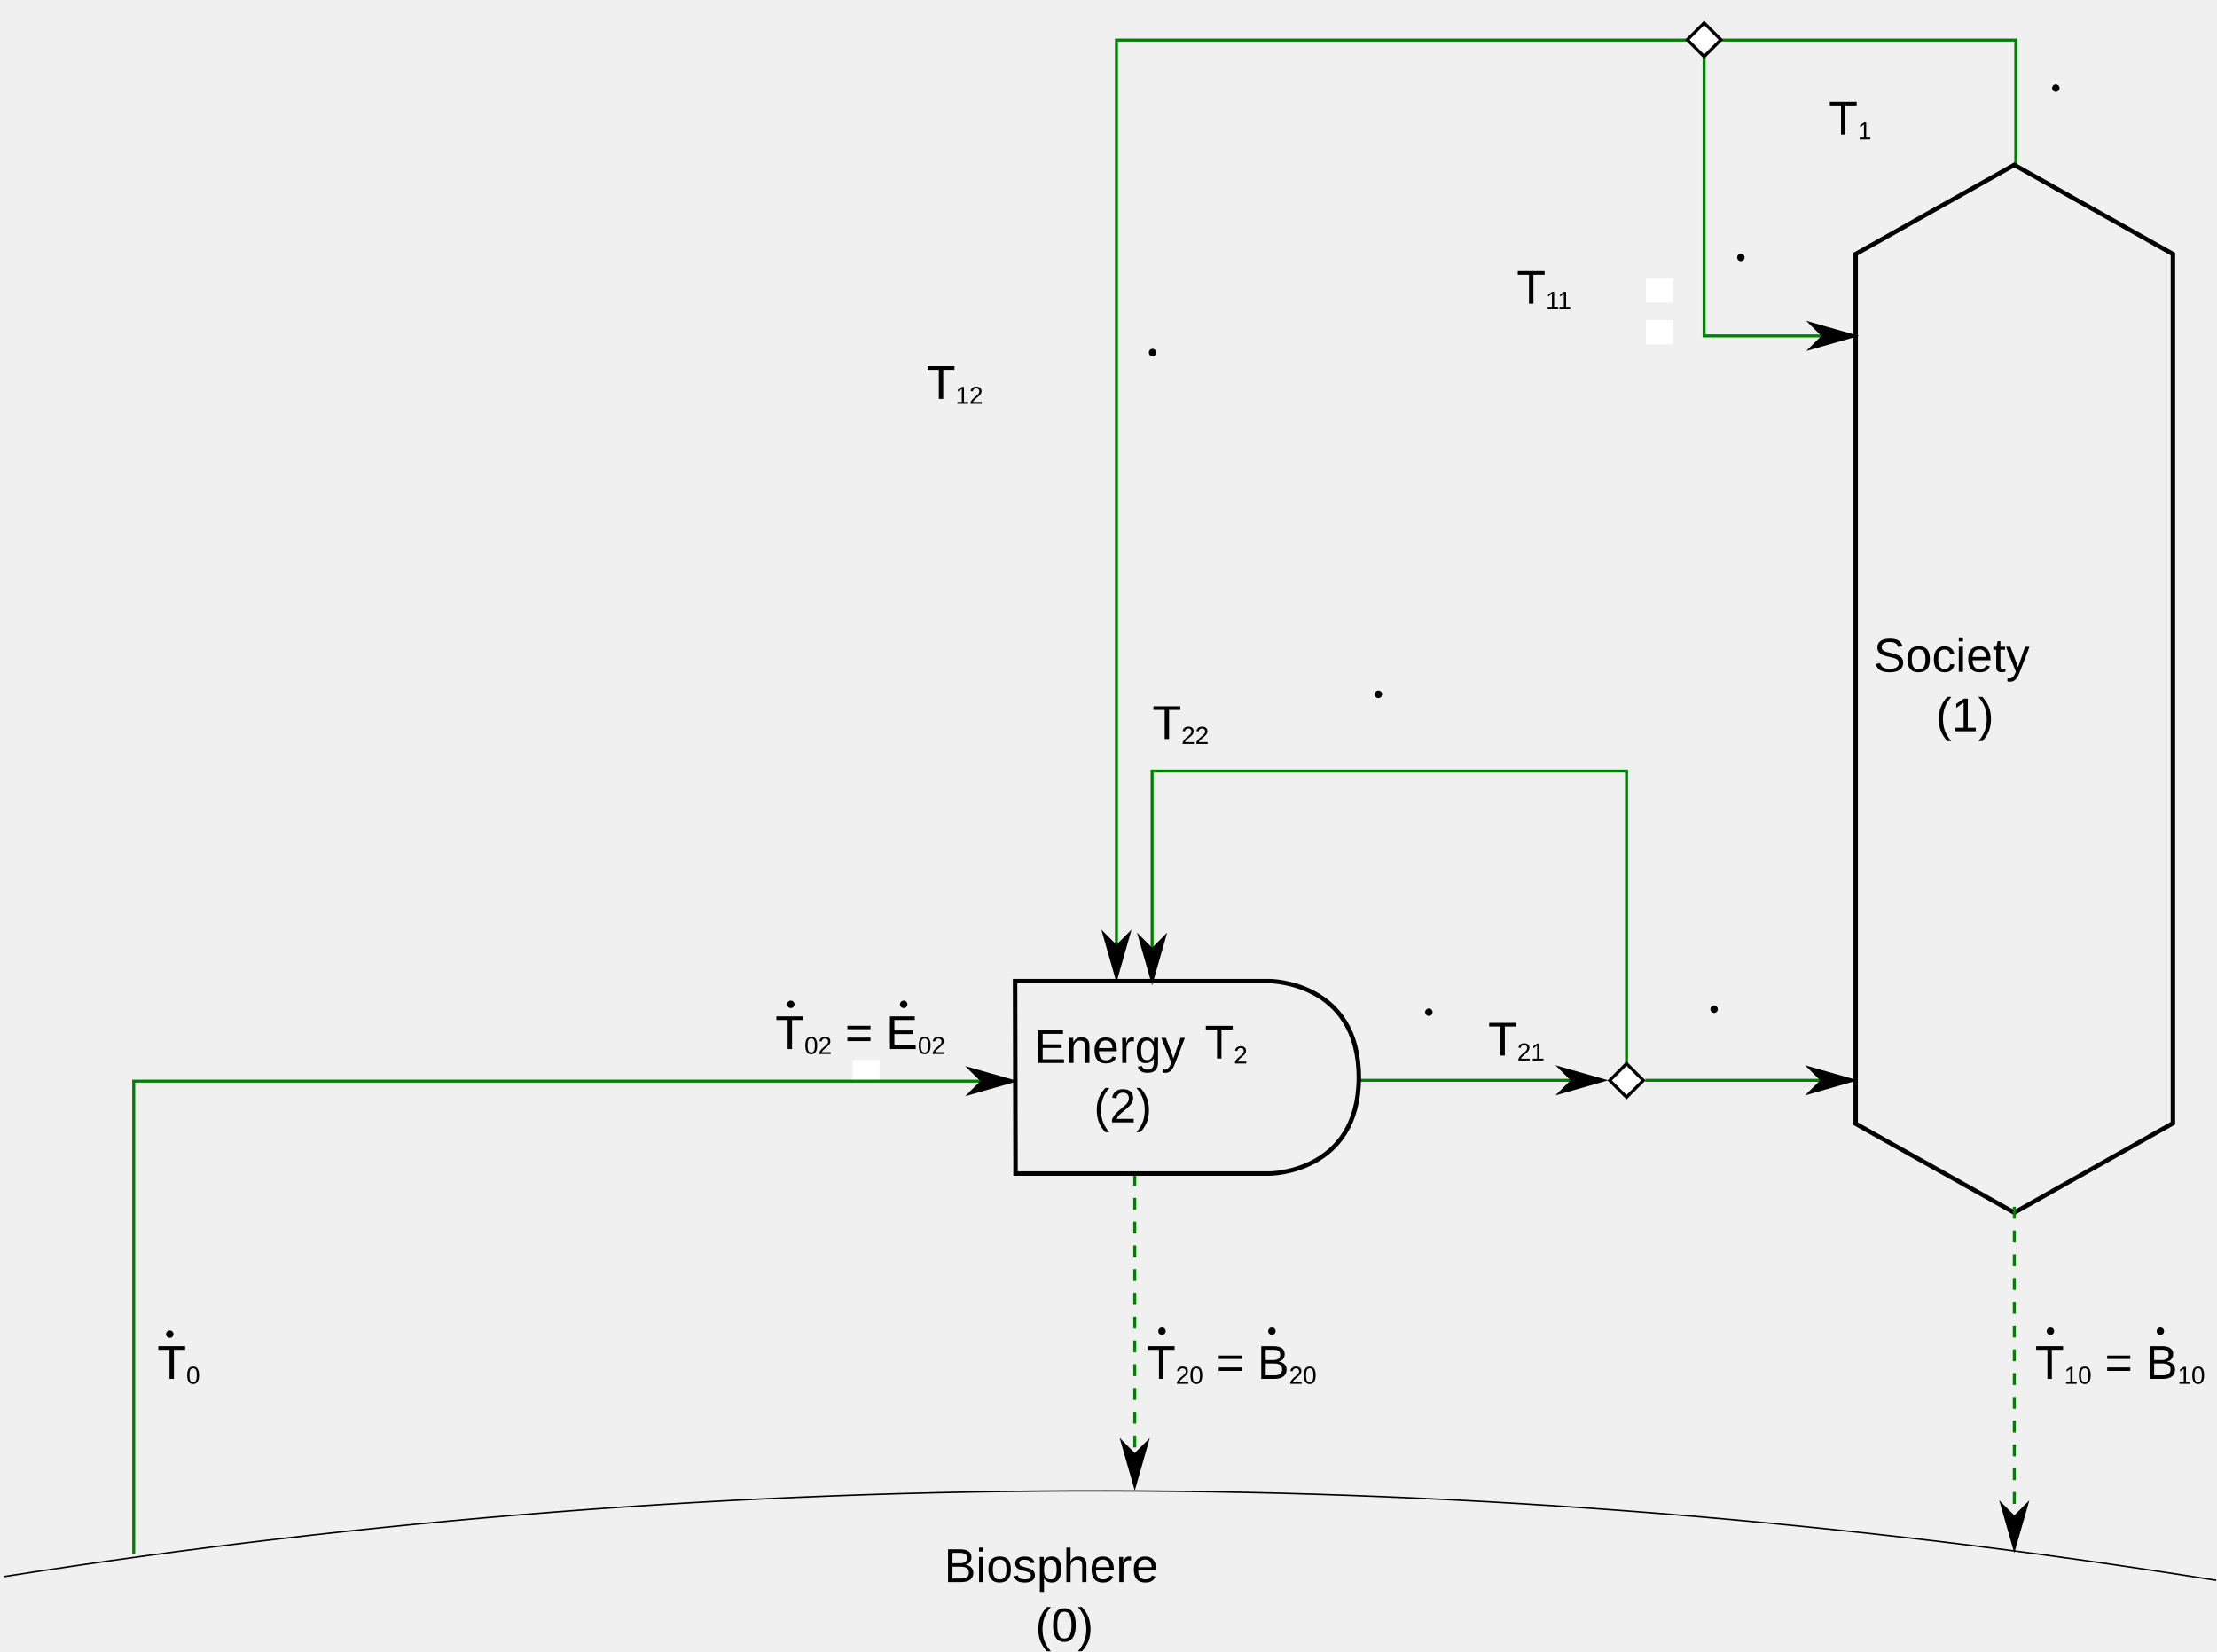
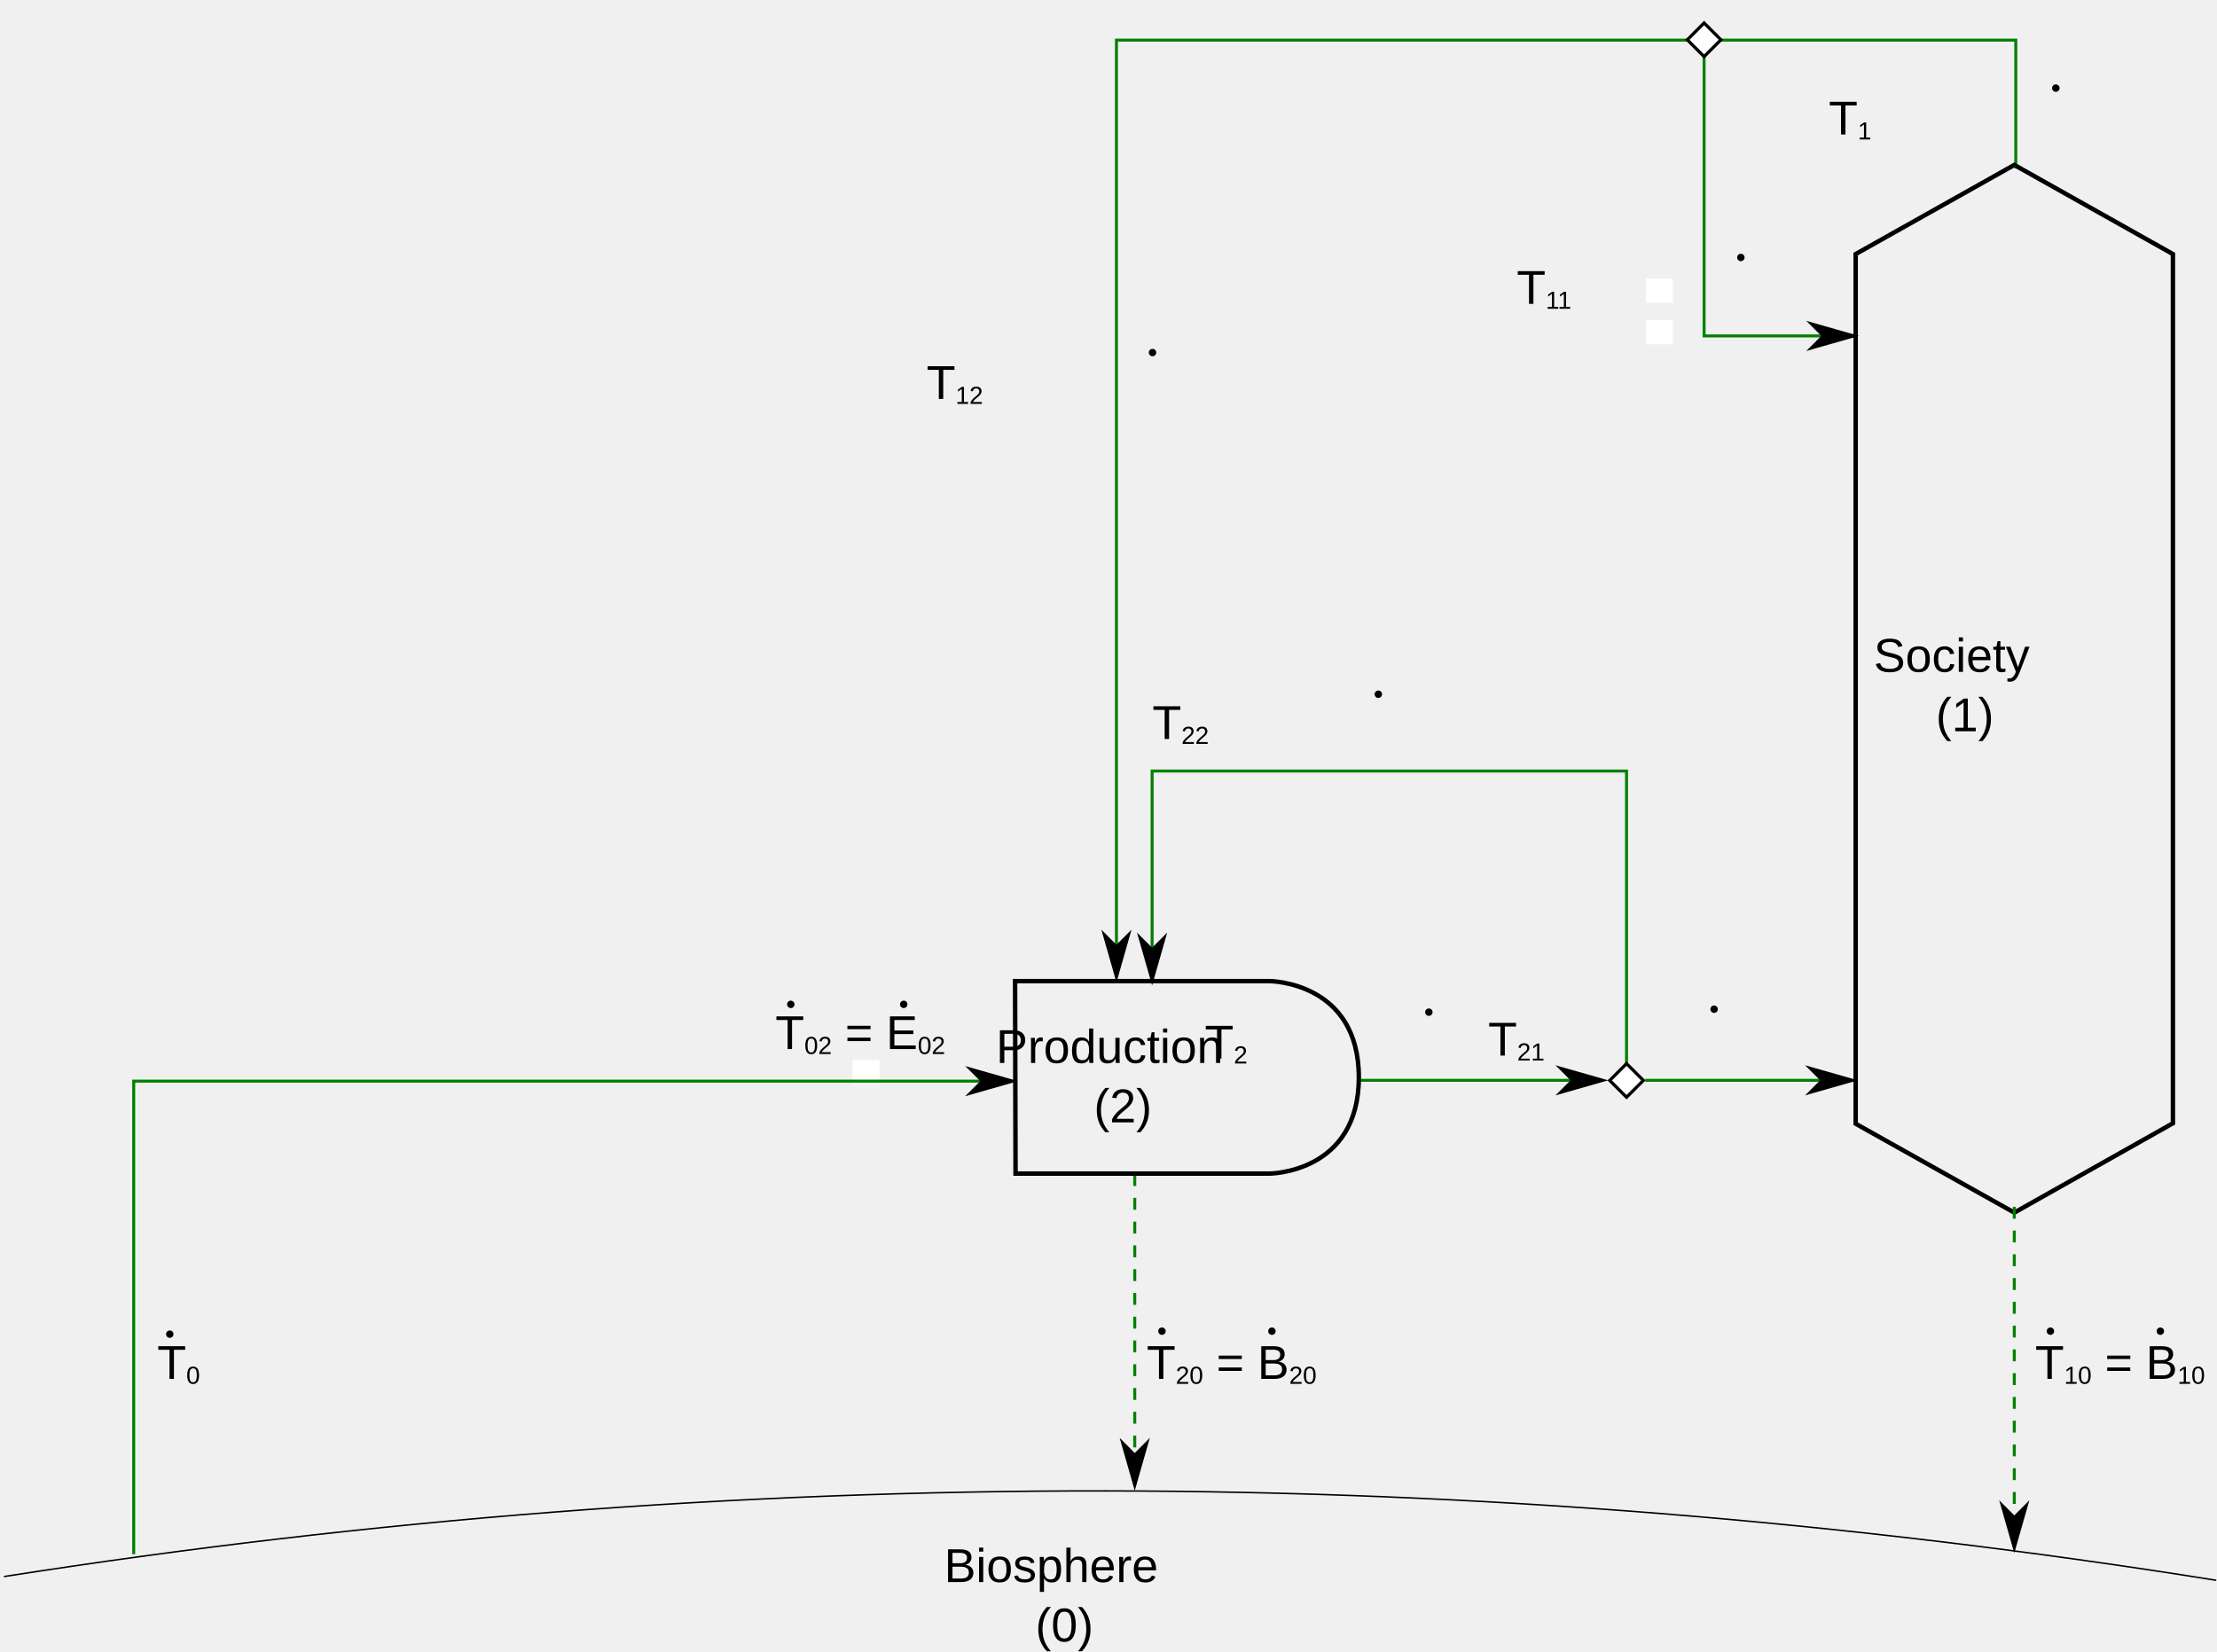
<svg xmlns="http://www.w3.org/2000/svg" version="1.1" width="1492.215" height="1111.64" id="svg2" xml:space="preserve">
  <defs id="defs6">
    <marker orient="auto" refY="0" refX="0" id="Arrow1Lstart" style="overflow:visible">
      <path id="path4143" d="M 0,0 5,-5 -12.5,0 5,5 0,0 z" style="fill-rule:evenodd;stroke:#000000;stroke-width:1pt;marker-start:none" transform="matrix(0.8,0,0,0.8,10,0)" />
    </marker>
    <marker orient="auto" refY="0" refX="0" id="Arrow1Lend" style="overflow:visible">
      <path id="path4132" d="M 0,0 5,-5 -12.5,0 5,5 0,0 z" style="fill-rule:evenodd;stroke:#000000;stroke-width:1pt;marker-start:none" transform="matrix(-0.8,0,0,-0.8,-10,0)" />
    </marker>
    <marker style="overflow:visible" id="InfiniteLineStart" refX="0" refY="0" orient="auto">
      <g id="g4065" transform="translate(-13,0)">
        <circle d="M 3.8,0 C 3.8,0.442 3.442,0.8 3,0.8 2.558,0.8 2.2,0.442 2.2,0 c 0,-0.442 0.358,-0.8 0.8,-0.8 0.442,0 0.8,0.358 0.8,0.8 z" id="circle4067" r="0.8" cy="0" cx="3" />
        <circle d="M 7.3,0 C 7.3,0.442 6.942,0.8 6.5,0.8 6.058,0.8 5.7,0.442 5.7,0 c 0,-0.442 0.358,-0.8 0.8,-0.8 0.442,0 0.8,0.358 0.8,0.8 z" id="circle4069" r="0.8" cy="0" cx="6.5" />
        <circle d="M 10.8,0 C 10.8,0.442 10.442,0.8 10,0.8 9.558,0.8 9.2,0.442 9.2,0 c 0,-0.442 0.358,-0.8 0.8,-0.8 0.442,0 0.8,0.358 0.8,0.8 z" id="circle4071" r="0.8" cy="0" cx="10" />
      </g>
    </marker>
    <marker orient="auto" refY="0" refX="0" id="InfiniteLineStart-3" style="overflow:visible">
      <g transform="translate(-13,0)" id="g4065-9">
        <circle cx="3" cy="0" r="0.8" id="circle4067-9" d="M 3.8,0 C 3.8,0.442 3.442,0.8 3,0.8 2.558,0.8 2.2,0.442 2.2,0 c 0,-0.442 0.358,-0.8 0.8,-0.8 0.442,0 0.8,0.358 0.8,0.8 z" />
        <circle cx="6.5" cy="0" r="0.8" id="circle4069-7" d="M 7.3,0 C 7.3,0.442 6.942,0.8 6.5,0.8 6.058,0.8 5.7,0.442 5.7,0 c 0,-0.442 0.358,-0.8 0.8,-0.8 0.442,0 0.8,0.358 0.8,0.8 z" />
        <circle cx="10" cy="0" r="0.8" id="circle4071-0" d="M 10.8,0 C 10.8,0.442 10.442,0.8 10,0.8 9.558,0.8 9.2,0.442 9.2,0 c 0,-0.442 0.358,-0.8 0.8,-0.8 0.442,0 0.8,0.358 0.8,0.8 z" />
      </g>
    </marker>
    <marker style="overflow:visible" id="Arrow1Lend-0" refX="0" refY="0" orient="auto">
      <path transform="matrix(-0.8,0,0,-0.8,-10,0)" style="fill-rule:evenodd;stroke:#000000;stroke-width:1pt;marker-start:none" d="M 0,0 5,-5 -12.5,0 5,5 0,0 z" id="path4132-2" />
    </marker>
    <marker style="overflow:visible" id="Arrow1Lstart-7" refX="0" refY="0" orient="auto">
      <path transform="matrix(0.8,0,0,0.8,10,0)" style="fill-rule:evenodd;stroke:#000000;stroke-width:1pt;marker-start:none" d="M 0,0 5,-5 -12.5,0 5,5 0,0 z" id="path4143-9" />
    </marker>
    <marker style="overflow:visible" id="EmptyDiamondL" refX="0" refY="0" orient="auto">
      <path transform="scale(0.8,0.8)" style="fill:#ffffff;fill-rule:evenodd;stroke:#000000;stroke-width:1pt;marker-start:none" d="M 0,-7.071 -7.071,0 0,7.071 7.071,0 0,-7.071 z" id="path4169" />
    </marker>
    <marker orient="auto" refY="0" refX="0" id="InfiniteLineStart-0" style="overflow:visible">
      <g transform="translate(-13,0)" id="g4065-5">
        <circle cx="3" cy="0" r="0.8" id="circle4067-6" d="M 3.8,0 C 3.8,0.442 3.442,0.8 3,0.8 2.558,0.8 2.2,0.442 2.2,0 c 0,-0.442 0.358,-0.8 0.8,-0.8 0.442,0 0.8,0.358 0.8,0.8 z" />
        <circle cx="6.5" cy="0" r="0.8" id="circle4069-78" d="M 7.3,0 C 7.3,0.442 6.942,0.8 6.5,0.8 6.058,0.8 5.7,0.442 5.7,0 c 0,-0.442 0.358,-0.8 0.8,-0.8 0.442,0 0.8,0.358 0.8,0.8 z" />
        <circle cx="10" cy="0" r="0.8" id="circle4071-06" d="M 10.8,0 C 10.8,0.442 10.442,0.8 10,0.8 9.558,0.8 9.2,0.442 9.2,0 c 0,-0.442 0.358,-0.8 0.8,-0.8 0.442,0 0.8,0.358 0.8,0.8 z" />
      </g>
    </marker>
    <marker style="overflow:visible" id="Arrow1Lend-7" refX="0" refY="0" orient="auto">
      <path transform="matrix(-0.8,0,0,-0.8,-10,0)" style="fill-rule:evenodd;stroke:#000000;stroke-width:1pt;marker-start:none" d="M 0,0 5,-5 -12.5,0 5,5 0,0 z" id="path4132-0" />
    </marker>
    <marker style="overflow:visible" id="Arrow1Lstart-0" refX="0" refY="0" orient="auto">
      <path transform="matrix(0.8,0,0,0.8,10,0)" style="fill-rule:evenodd;stroke:#000000;stroke-width:1pt;marker-start:none" d="M 0,0 5,-5 -12.5,0 5,5 0,0 z" id="path4143-5" />
    </marker>
  </defs>
  <g transform="matrix(1.25,0,0,-1.25,862.4153,701.1359)" id="g10">
    <g id="g12">
      <path id="path4319" d="m 395.495,470.299 0,69.01 -484.262,0 0,-504.344" style="fill:none;stroke:#008000;stroke-width:1.6;stroke-linecap:butt;stroke-linejoin:miter;stroke-opacity:1;marker-start:none;marker-end:url(#Arrow1Lend)" />
      <path style="fill:none;stroke:#008000;stroke-width:1.6;stroke-linecap:butt;stroke-linejoin:miter;stroke-opacity:1;marker-start:url(#EmptyDiamondL);marker-end:url(#Arrow1Lend)" d="m 185.895,-20.901 0,166.61 -255.462,0 0,-112.344" id="path3112" />
      <rect style="fill:#ffffff;fill-opacity:1;stroke:none" id="rect5375" width="14.543" height="13.012" x="-230.87" y="9.886" transform="scale(1,-1)" />
      <path d="m 195.957,-20.841 111.394,0" id="path6395" style="fill:none;stroke:#008000;stroke-width:1.6;stroke-linecap:butt;stroke-linejoin:miter;stroke-miterlimit:4;stroke-opacity:1;stroke-dasharray:none;marker-end:url(#Arrow1Lend-7)" />
      <text transform="scale(1,-1)" id="text4115" y="291.016" x="-91.893" style="font-size:25.6px;font-style:normal;font-variant:normal;font-weight:normal;font-stretch:normal;text-align:center;line-height:125%;letter-spacing:0px;word-spacing:0px;text-anchor:middle;fill:#000000;fill-opacity:1;stroke:none;font-family:Arial;-inkscape-font-specification:Arial" xml:space="preserve">
        <tspan y="291.016" x="-91.893" id="tspan4117">Biosphere</tspan>
        <tspan y="323.016" x="-91.893" id="tspan4119">(0)</tspan>
      </text>
      <text transform="scale(1,-1)" id="text4782" y="4.015" x="-272.446" style="font-size:25.6px;font-style:normal;font-variant:normal;font-weight:normal;font-stretch:normal;text-align:start;line-height:125%;letter-spacing:0px;word-spacing:0px;text-anchor:start;fill:#000000;fill-opacity:1;stroke:none;font-family:Arial;-inkscape-font-specification:Arial" xml:space="preserve">
        <tspan id="tspan3042" x="-272.446" y="4.015">T<tspan style="font-size:52%;baseline-shift:sub" id="tspan3169">02</tspan> = E<tspan style="font-size:52%;text-align:start;text-anchor:start;baseline-shift:sub" id="tspan3044">02</tspan>
        </tspan>
      </text>
      <path transform="matrix(0.07404241,0,0,-0.1031305,-250.6258,45.89831)" d="m -155.143,250.419 c 0,10.71 -12.093,19.393 -27.012,19.393 -14.918,0 -27.012,-8.682 -27.012,-19.393 0,-10.71 12.093,-19.393 27.012,-19.393 14.918,0 27.012,8.682 27.012,19.393 z" id="path4796" style="fill:#000000;fill-opacity:1;stroke:none" />
      <text xml:space="preserve" style="font-size:25.6px;font-style:normal;font-variant:normal;font-weight:normal;font-stretch:normal;text-align:center;line-height:125%;letter-spacing:0px;word-spacing:0px;text-anchor:middle;fill:#000000;fill-opacity:1;stroke:none;font-family:Arial;-inkscape-font-specification:Arial" x="392.962" y="-199.124" id="text3119" transform="scale(1,-1)">
        <tspan id="tspan3123" x="392.962" y="-199.124">Society</tspan>
        <tspan id="tspan3125" x="392.962" y="-167.124">(1)</tspan>
      </text>
      <path d="m 309.271,-44.212 0,468.3 85.42,48 85.417,-48 0,-468.047 -85.417,-48.125 z" id="path4124" style="fill:none;stroke:#000000;stroke-width:2.4;stroke-linecap:butt;stroke-linejoin:miter;stroke-miterlimit:4;stroke-opacity:1;stroke-dasharray:none" />
      <path d="m 394.689,-88.931 0,-183.394" id="path4841" style="fill:none;stroke:#008000;stroke-width:1.6;stroke-linecap:butt;stroke-linejoin:miter;stroke-miterlimit:4;stroke-opacity:1;stroke-dasharray:6.4, 6.4;stroke-dashoffset:0;marker-end:url(#Arrow1Lend)" />
      <text transform="scale(1,-1)" id="text4843" y="181.615" x="405.899" style="font-size:25.6px;font-style:normal;font-variant:normal;font-weight:normal;font-stretch:normal;text-align:start;line-height:125%;letter-spacing:0px;word-spacing:0px;text-anchor:start;fill:#000000;fill-opacity:1;stroke:none;font-family:Arial;-inkscape-font-specification:Arial" xml:space="preserve">
        <tspan y="181.615" x="405.899" id="tspan4845">T<tspan style="font-size:52%;baseline-shift:sub" id="tspan3181">10</tspan> = B<tspan id="tspan4847" style="font-size:52%;text-align:start;text-anchor:start;baseline-shift:sub">10</tspan>
        </tspan>
      </text>
      <path transform="matrix(0.07404241,0,0,-0.1031305,427.6304,-130.1017)" d="m -155.143,250.419 c 0,10.71 -12.093,19.393 -27.012,19.393 -14.918,0 -27.012,-8.682 -27.012,-19.393 0,-10.71 12.093,-19.393 27.012,-19.393 14.918,0 27.012,8.682 27.012,19.393 z" id="path4849" style="fill:#000000;fill-opacity:1;stroke:none" />
      <path style="fill:none;stroke:#008000;stroke-width:1.6;stroke-linecap:butt;stroke-linejoin:miter;stroke-miterlimit:4;stroke-opacity:1;stroke-dasharray:6.4, 6.4;stroke-dashoffset:0;marker-end:url(#Arrow1Lend)" id="path3164" d="m -78.911,-71.331 0,-167.394" />
      <text xml:space="preserve" style="font-size:25.6px;font-style:normal;font-variant:normal;font-weight:normal;font-stretch:normal;text-align:start;line-height:125%;letter-spacing:0px;word-spacing:0px;text-anchor:start;fill:#000000;fill-opacity:1;stroke:none;font-family:Arial;-inkscape-font-specification:Arial" x="-72.5" y="181.615" id="text3166" transform="scale(1,-1)">
        <tspan id="tspan3168" x="-72.5" y="181.615">T<tspan style="font-size:52%;baseline-shift:sub" id="tspan3177">20</tspan> = B<tspan style="font-size:52%;text-align:start;text-anchor:start;baseline-shift:sub" id="tspan3170">20</tspan>
        </tspan>
      </text>
      <path style="fill:#000000;fill-opacity:1;stroke:none" id="path3172" d="m -155.143,250.419 c 0,10.71 -12.093,19.393 -27.012,19.393 -14.918,0 -27.012,-8.682 -27.012,-19.393 0,-10.71 12.093,-19.393 27.012,-19.393 14.918,0 27.012,8.682 27.012,19.393 z" transform="matrix(0.07404241,0,0,-0.1031305,-50.76961,-130.1017)" />
      <text xml:space="preserve" style="font-size:40px;font-style:normal;font-weight:normal;line-height:125%;letter-spacing:0px;word-spacing:0px;fill:#000000;fill-opacity:1;stroke:none;font-family:Sans" x="1491.808" y="664.912" id="text3105" transform="matrix(0.8,0,0,-0.8,-637.6017,333.1218)">
        <tspan id="tspan3107" x="1491.808" y="664.912" />
      </text>
      <g id="g10-3" transform="translate(1225.022,-64.78471)">
        <g id="g12-9">
          <text transform="matrix(0.8,0,0,-0.8,-637.6017,333.1218)" id="text3105-3" y="664.912" x="1491.808" style="font-size:40px;font-style:normal;font-weight:normal;line-height:125%;letter-spacing:0px;word-spacing:0px;fill:#000000;fill-opacity:1;stroke:none;font-family:Sans" xml:space="preserve">
            <tspan y="664.912" x="1491.808" id="tspan3107-8" />
          </text>
        </g>
      </g>
      <path style="fill:none;stroke:#008000;stroke-width:1.6;stroke-linecap:butt;stroke-linejoin:miter;stroke-miterlimit:4;stroke-opacity:1;stroke-dasharray:none;marker-end:url(#Arrow1Lend-7)" id="path24" d="m 40.757,-20.841 132.194,0" />
      <g id="g5963" transform="translate(-21.79792,11.2)">
        <path d="m -121.554,21.379 137.1,0 c 0,0 48,-0.209 48,-51.82 -2.6e-4,-51.611 -48,-51.817 -48,-51.817 l -136.847,0 z" id="path14" style="fill:none;stroke:#000000;stroke-width:2.4;stroke-linecap:butt;stroke-linejoin:miter;stroke-miterlimit:4;stroke-opacity:1;stroke-dasharray:none" />
        <text xml:space="preserve" style="font-size:25.6px;font-style:normal;font-variant:normal;font-weight:normal;font-stretch:normal;text-align:center;line-height:125%;letter-spacing:0px;word-spacing:0px;text-anchor:middle;fill:#000000;fill-opacity:1;stroke:none;font-family:Arial;-inkscape-font-specification:Arial" x="-31.504" y="22.689" id="text3085" transform="scale(1,-1)">
-           <tspan id="tspan3089" x="-31.504" y="22.689">Energy</tspan>
+           <tspan id="tspan3089" x="-31.504" y="22.689">Production</tspan>
          <tspan x="-31.504" y="54.689" id="tspan3115">(2)</tspan>
        </text>
      </g>
      <text transform="scale(1,-1)" id="text4981" y="9.113" x="95.607" style="font-size:25.6px;font-style:normal;font-variant:normal;font-weight:normal;font-stretch:normal;text-align:end;line-height:125%;letter-spacing:0px;word-spacing:0px;text-anchor:end;fill:#000000;fill-opacity:1;stroke:none;font-family:Arial;-inkscape-font-specification:Arial" xml:space="preserve">
        <tspan y="9.113" x="95.607" id="tspan4983">T<tspan id="tspan4985" style="font-size:52%;baseline-shift:sub">2</tspan>
        </tspan>
      </text>
      <path transform="matrix(0.07404241,0,0,-0.1031305,92.9436,41.6853)" d="m -155.143,250.419 c 0,10.71 -12.093,19.393 -27.012,19.393 -14.918,0 -27.012,-8.682 -27.012,-19.393 0,-10.71 12.093,-19.393 27.012,-19.393 14.918,0 27.012,8.682 27.012,19.393 z" id="path3125" style="fill:#000000;fill-opacity:1;stroke:none" />
      <text xml:space="preserve" style="font-size:25.6px;font-style:normal;font-variant:normal;font-weight:normal;font-stretch:normal;text-align:end;line-height:125%;letter-spacing:0px;word-spacing:0px;text-anchor:end;fill:#000000;fill-opacity:1;stroke:none;font-family:Arial;-inkscape-font-specification:Arial" x="74.807" y="-162.972" id="text3116" transform="scale(1,-1)">
        <tspan id="tspan3118" x="74.807" y="-162.972">T<tspan style="font-size:52%;baseline-shift:sub" id="tspan3120">22</tspan>
        </tspan>
      </text>
      <path style="fill:#000000;fill-opacity:1;stroke:none" id="path3122" d="m -155.143,250.419 c 0,10.71 -12.093,19.393 -27.012,19.393 -14.918,0 -27.012,-8.682 -27.012,-19.393 0,-10.71 12.093,-19.393 27.012,-19.393 14.918,0 27.012,8.682 27.012,19.393 z" transform="matrix(0.07404241,0,0,-0.1031305,65.74359,212.8853)" />
      <text xml:space="preserve" style="font-size:25.6px;font-style:normal;font-variant:normal;font-weight:normal;font-stretch:normal;text-align:end;line-height:125%;letter-spacing:0px;word-spacing:0px;text-anchor:end;fill:#000000;fill-opacity:1;stroke:none;font-family:Arial;-inkscape-font-specification:Arial" x="255.607" y="7.513" id="text4223" transform="scale(1,-1)">
        <tspan id="tspan4225" x="255.607" y="7.513">T<tspan style="font-size:52%;baseline-shift:sub" id="tspan4227">21</tspan>
        </tspan>
      </text>
      <path style="fill:#000000;fill-opacity:1;stroke:none" id="path4229" d="m -155.143,250.419 c 0,10.71 -12.093,19.393 -27.012,19.393 -14.918,0 -27.012,-8.682 -27.012,-19.393 0,-10.71 12.093,-19.393 27.012,-19.393 14.918,0 27.012,8.682 27.012,19.393 z" transform="matrix(0.07404241,0,0,-0.1031305,246.5436,43.2853)" />
      <path style="fill:none;stroke:#008000;stroke-width:1.6;stroke-linecap:butt;stroke-linejoin:miter;stroke-opacity:1;marker-start:url(#Arrow1Lstart);marker-end:none" d="m -144.875,-21.278 -473.062,0 0,-254.744" id="path4521" />
      <text transform="scale(1,-1)" id="text4531" y="181.615" x="-605.282" style="font-size:25.6px;font-style:normal;font-variant:normal;font-weight:normal;font-stretch:normal;text-align:start;line-height:125%;letter-spacing:0px;word-spacing:0px;text-anchor:start;fill:#000000;fill-opacity:1;stroke:none;font-family:Arial;-inkscape-font-specification:Arial" xml:space="preserve">
        <tspan y="181.615" x="-605.282" id="tspan4533">T<tspan id="tspan4535" style="font-size:52%;text-align:start;text-anchor:start;baseline-shift:sub">0</tspan>
        </tspan>
      </text>
      <path transform="matrix(0.07404241,0,0,-0.1031305,-585.0258,-131.7017)" d="m -155.143,250.419 c 0,10.71 -12.093,19.393 -27.012,19.393 -14.918,0 -27.012,-8.682 -27.012,-19.393 0,-10.71 12.093,-19.393 27.012,-19.393 14.918,0 27.012,8.682 27.012,19.393 z" id="path4537" style="fill:#000000;fill-opacity:1;stroke:none" />
      <text xml:space="preserve" style="font-size:25.6px;font-style:normal;font-variant:normal;font-weight:normal;font-stretch:normal;text-align:end;line-height:125%;letter-spacing:0px;word-spacing:0px;text-anchor:end;fill:#000000;fill-opacity:1;stroke:none;font-family:Arial;-inkscape-font-specification:Arial" x="-46.793" y="-346.087" id="text4623" transform="scale(1,-1)">
        <tspan id="tspan4625" x="-46.793" y="-346.087">T<tspan style="font-size:52%;baseline-shift:sub" id="tspan4627">12</tspan>
        </tspan>
      </text>
-       <path style="fill:#000000;fill-opacity:1;stroke:none" id="path4629" d="m -155.143,250.419 a 27.012,19.393 0 1 1 -54.023,0 27.012,19.393 0 1 1 54.023,0 z" transform="matrix(0.07404241,0,0,-0.1031305,-55.8564,396.8853)" />
+       <path style="fill:#000000;fill-opacity:1;stroke:none" id="path4629" d="m -155.143,250.419 c 0,10.71 -12.093,19.393 -27.012,19.393 -14.918,0 -27.012,-8.682 -27.012,-19.393 0,-10.71 12.093,-19.393 27.012,-19.393 14.918,0 27.012,8.682 27.012,19.393 z" transform="matrix(0.07404241,0,0,-0.1031305,-55.8564,396.8853)" />
      <text xml:space="preserve" style="font-size:25.6px;font-style:normal;font-variant:normal;font-weight:normal;font-stretch:normal;text-align:end;line-height:125%;letter-spacing:0px;word-spacing:0px;text-anchor:end;fill:#000000;fill-opacity:1;stroke:none;font-family:Arial;-inkscape-font-specification:Arial" x="431.607" y="-488.487" id="text4663" transform="scale(1,-1)">
        <tspan id="tspan4665" x="431.607" y="-488.487">T<tspan style="font-size:52%;baseline-shift:sub" id="tspan4667">1</tspan>
        </tspan>
      </text>
      <path style="fill:#000000;fill-opacity:1;stroke:none" id="path4669" d="m -155.143,250.419 c 0,10.71 -12.093,19.393 -27.012,19.393 -14.918,0 -27.012,-8.682 -27.012,-19.393 0,-10.71 12.093,-19.393 27.012,-19.393 14.918,0 27.012,8.682 27.012,19.393 z" transform="matrix(0.07404241,0,0,-0.1031305,430.5436,539.2853)" />
      <rect transform="scale(1,-1)" y="-410.914" x="196.33" height="13.012" width="14.543" id="rect5385" style="fill:#ffffff;fill-opacity:1;stroke:none" />
      <rect style="fill:#ffffff;fill-opacity:1;stroke:none" id="rect5387" width="14.543" height="13.012" x="196.33" y="-388.514" transform="scale(1,-1)" />
      <path style="fill:none;stroke:#000000;stroke-width:0.8px;stroke-linecap:butt;stroke-linejoin:miter;stroke-opacity:1" d="m -687.781,-288.069 c 394.415,61.799 791.458,61.868 1191.221,-2.005" id="path3256" />
      <path id="path3154" d="m 227.658,539.484 0,-159.462 80.344,0" style="fill:none;stroke:#008000;stroke-width:1.6;stroke-linecap:butt;stroke-linejoin:miter;stroke-opacity:1;marker-start:url(#EmptyDiamondL);marker-end:url(#Arrow1Lend)" />
      <text transform="scale(1,-1)" id="text3156" y="-397.287" x="270.007" style="font-size:25.6px;font-style:normal;font-variant:normal;font-weight:normal;font-stretch:normal;text-align:end;line-height:125%;letter-spacing:0px;word-spacing:0px;text-anchor:end;fill:#000000;fill-opacity:1;stroke:none;font-family:Arial;-inkscape-font-specification:Arial" xml:space="preserve">
        <tspan y="-397.287" x="270.007" id="tspan3158">T<tspan id="tspan3160" style="font-size:52%;baseline-shift:sub">11</tspan>
        </tspan>
      </text>
      <path transform="matrix(0.07404241,0,0,-0.1031305,260.9436,448.0853)" d="m -155.143,250.419 c 0,10.71 -12.093,19.393 -27.012,19.393 -14.918,0 -27.012,-8.682 -27.012,-19.393 0,-10.71 12.093,-19.393 27.012,-19.393 14.918,0 27.012,8.682 27.012,19.393 z" id="path3162" style="fill:#000000;fill-opacity:1;stroke:none" />
      <path style="fill:#000000;fill-opacity:1;stroke:none" id="path3171" d="m -155.143,250.419 c 0,10.71 -12.093,19.393 -27.012,19.393 -14.918,0 -27.012,-8.682 -27.012,-19.393 0,-10.71 12.093,-19.393 27.012,-19.393 14.918,0 27.012,8.682 27.012,19.393 z" transform="matrix(0.07404241,0,0,-0.1031305,-189.8258,45.89831)" />
      <path transform="matrix(0.07404241,0,0,-0.1031305,8.430394,-130.1017)" d="m -155.143,250.419 c 0,10.71 -12.093,19.393 -27.012,19.393 -14.918,0 -27.012,-8.682 -27.012,-19.393 0,-10.71 12.093,-19.393 27.012,-19.393 14.918,0 27.012,8.682 27.012,19.393 z" id="path3179" style="fill:#000000;fill-opacity:1;stroke:none" />
      <path style="fill:#000000;fill-opacity:1;stroke:none" id="path3183" d="m -155.143,250.419 c 0,10.71 -12.093,19.393 -27.012,19.393 -14.918,0 -27.012,-8.682 -27.012,-19.393 0,-10.71 12.093,-19.393 27.012,-19.393 14.918,0 27.012,8.682 27.012,19.393 z" transform="matrix(0.07404241,0,0,-0.1031305,486.8304,-130.1017)" />
    </g>
  </g>
</svg>
